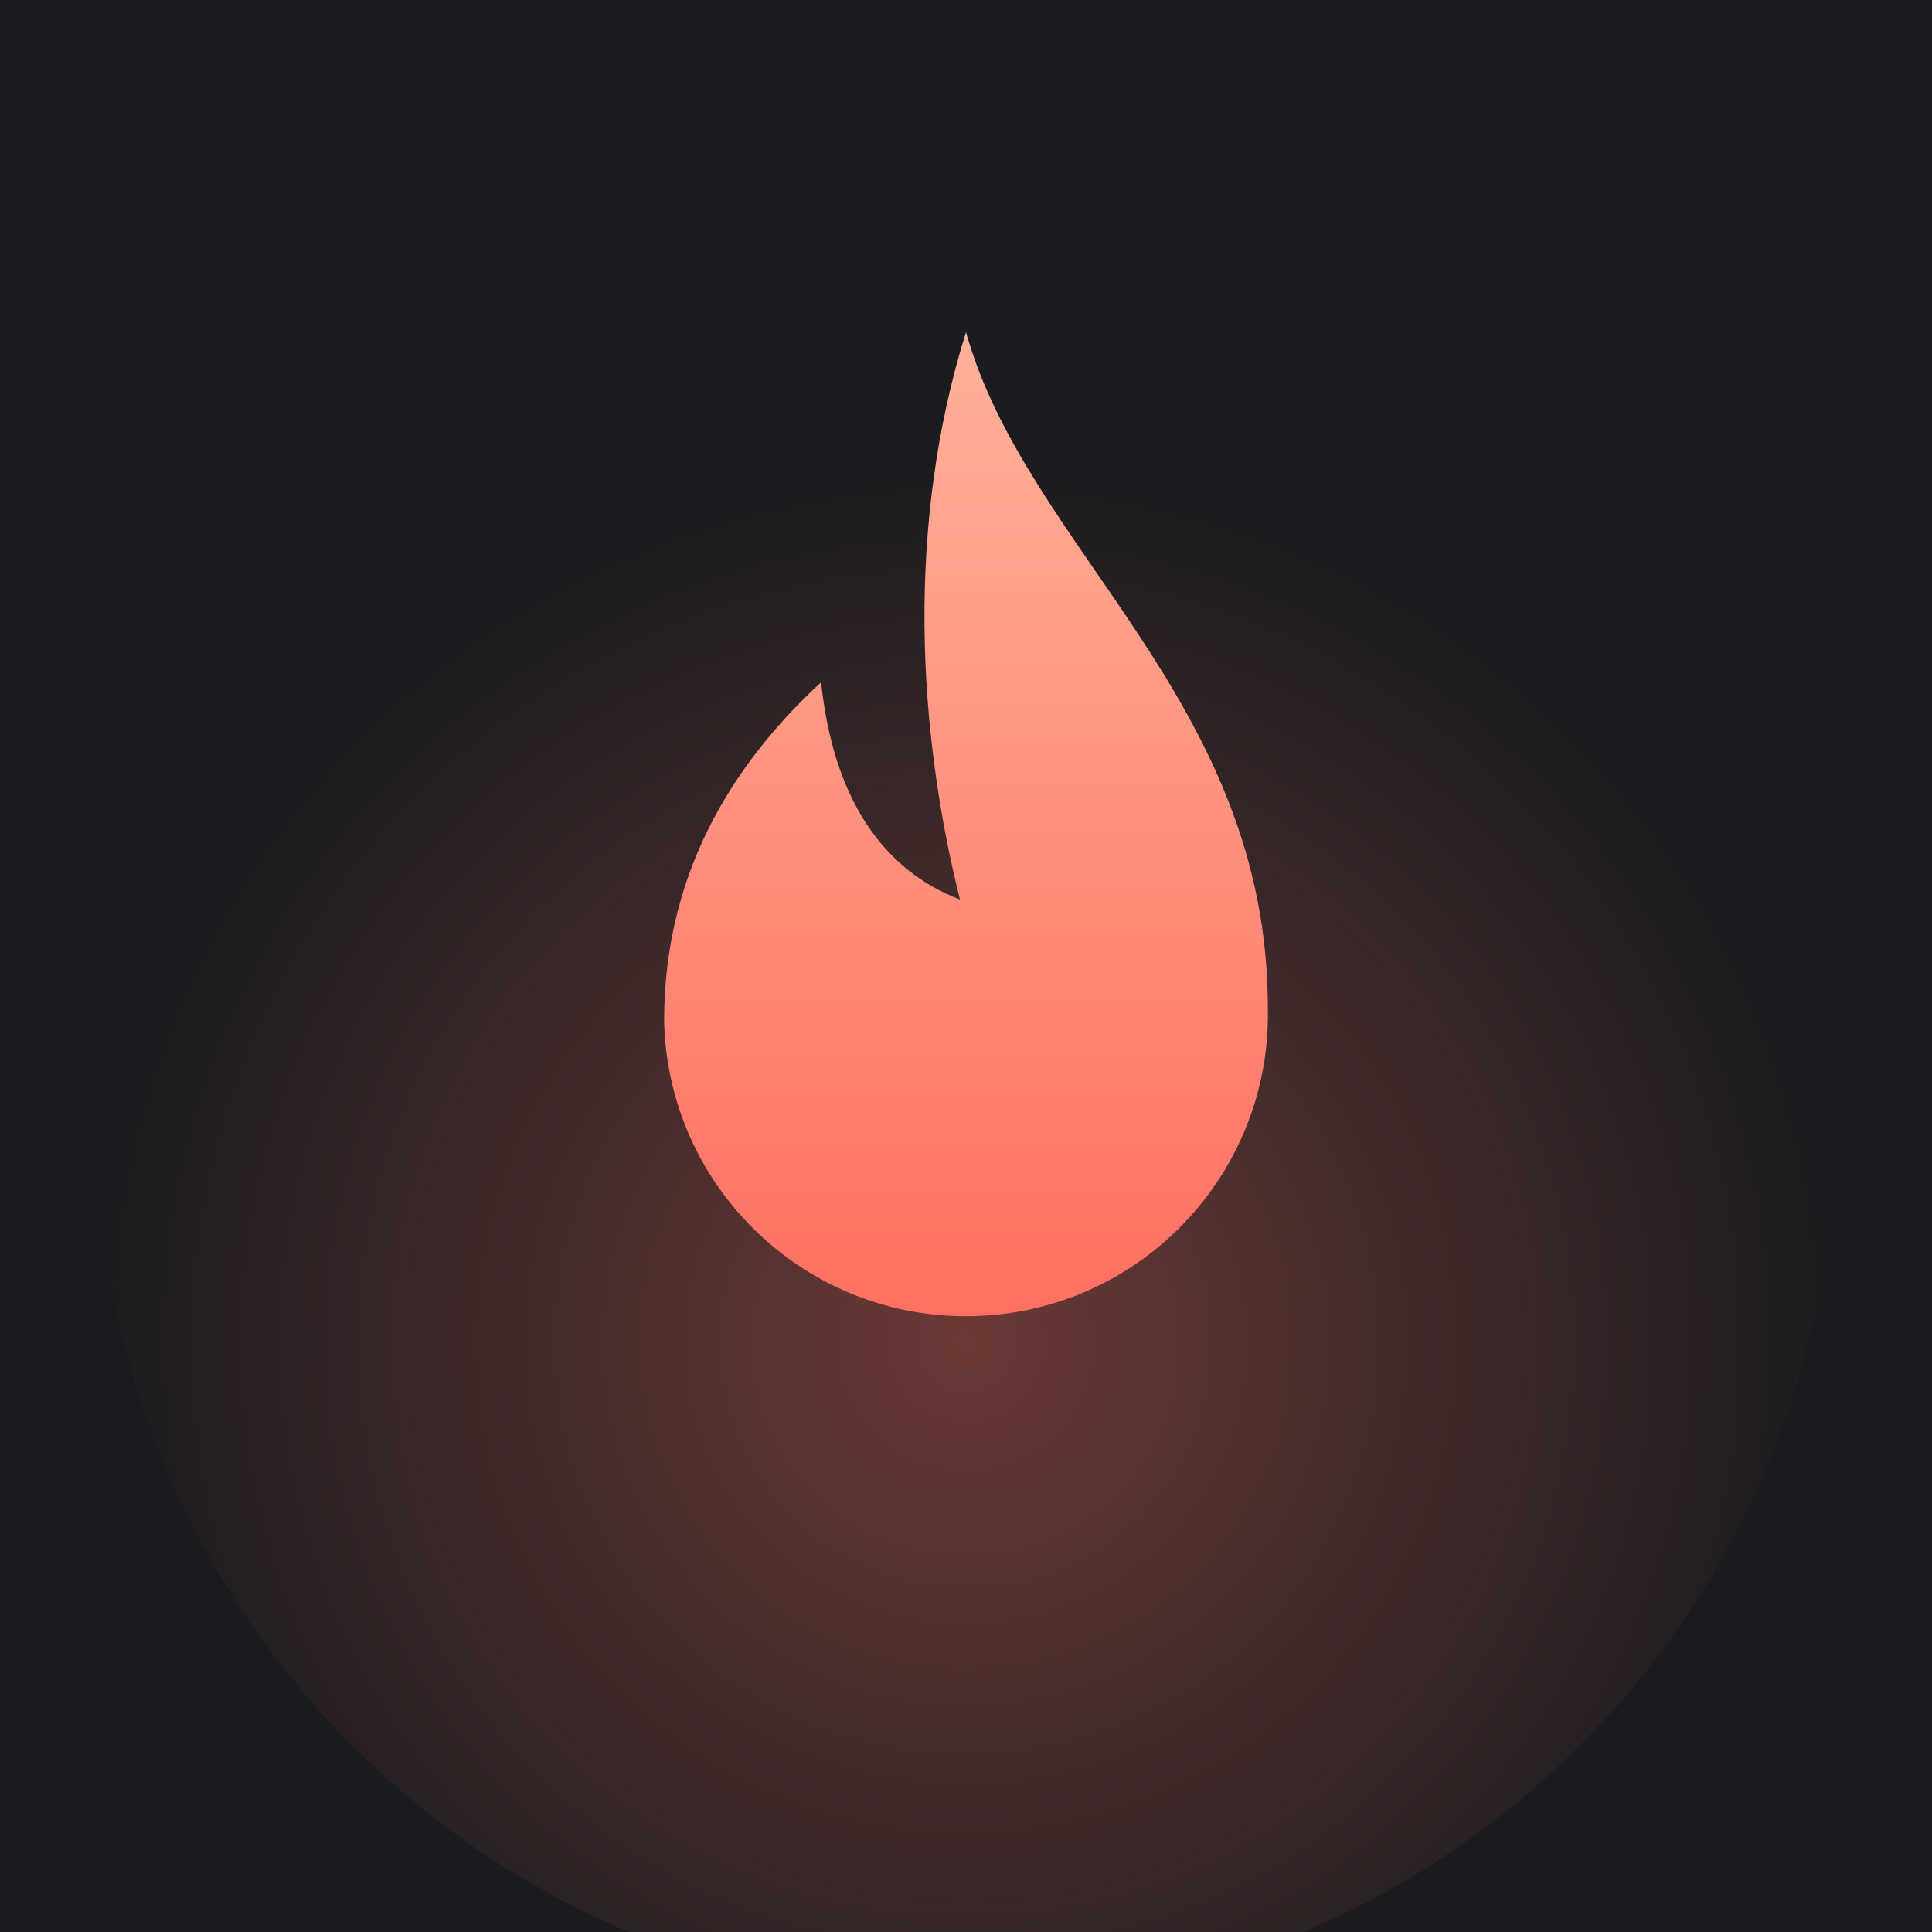
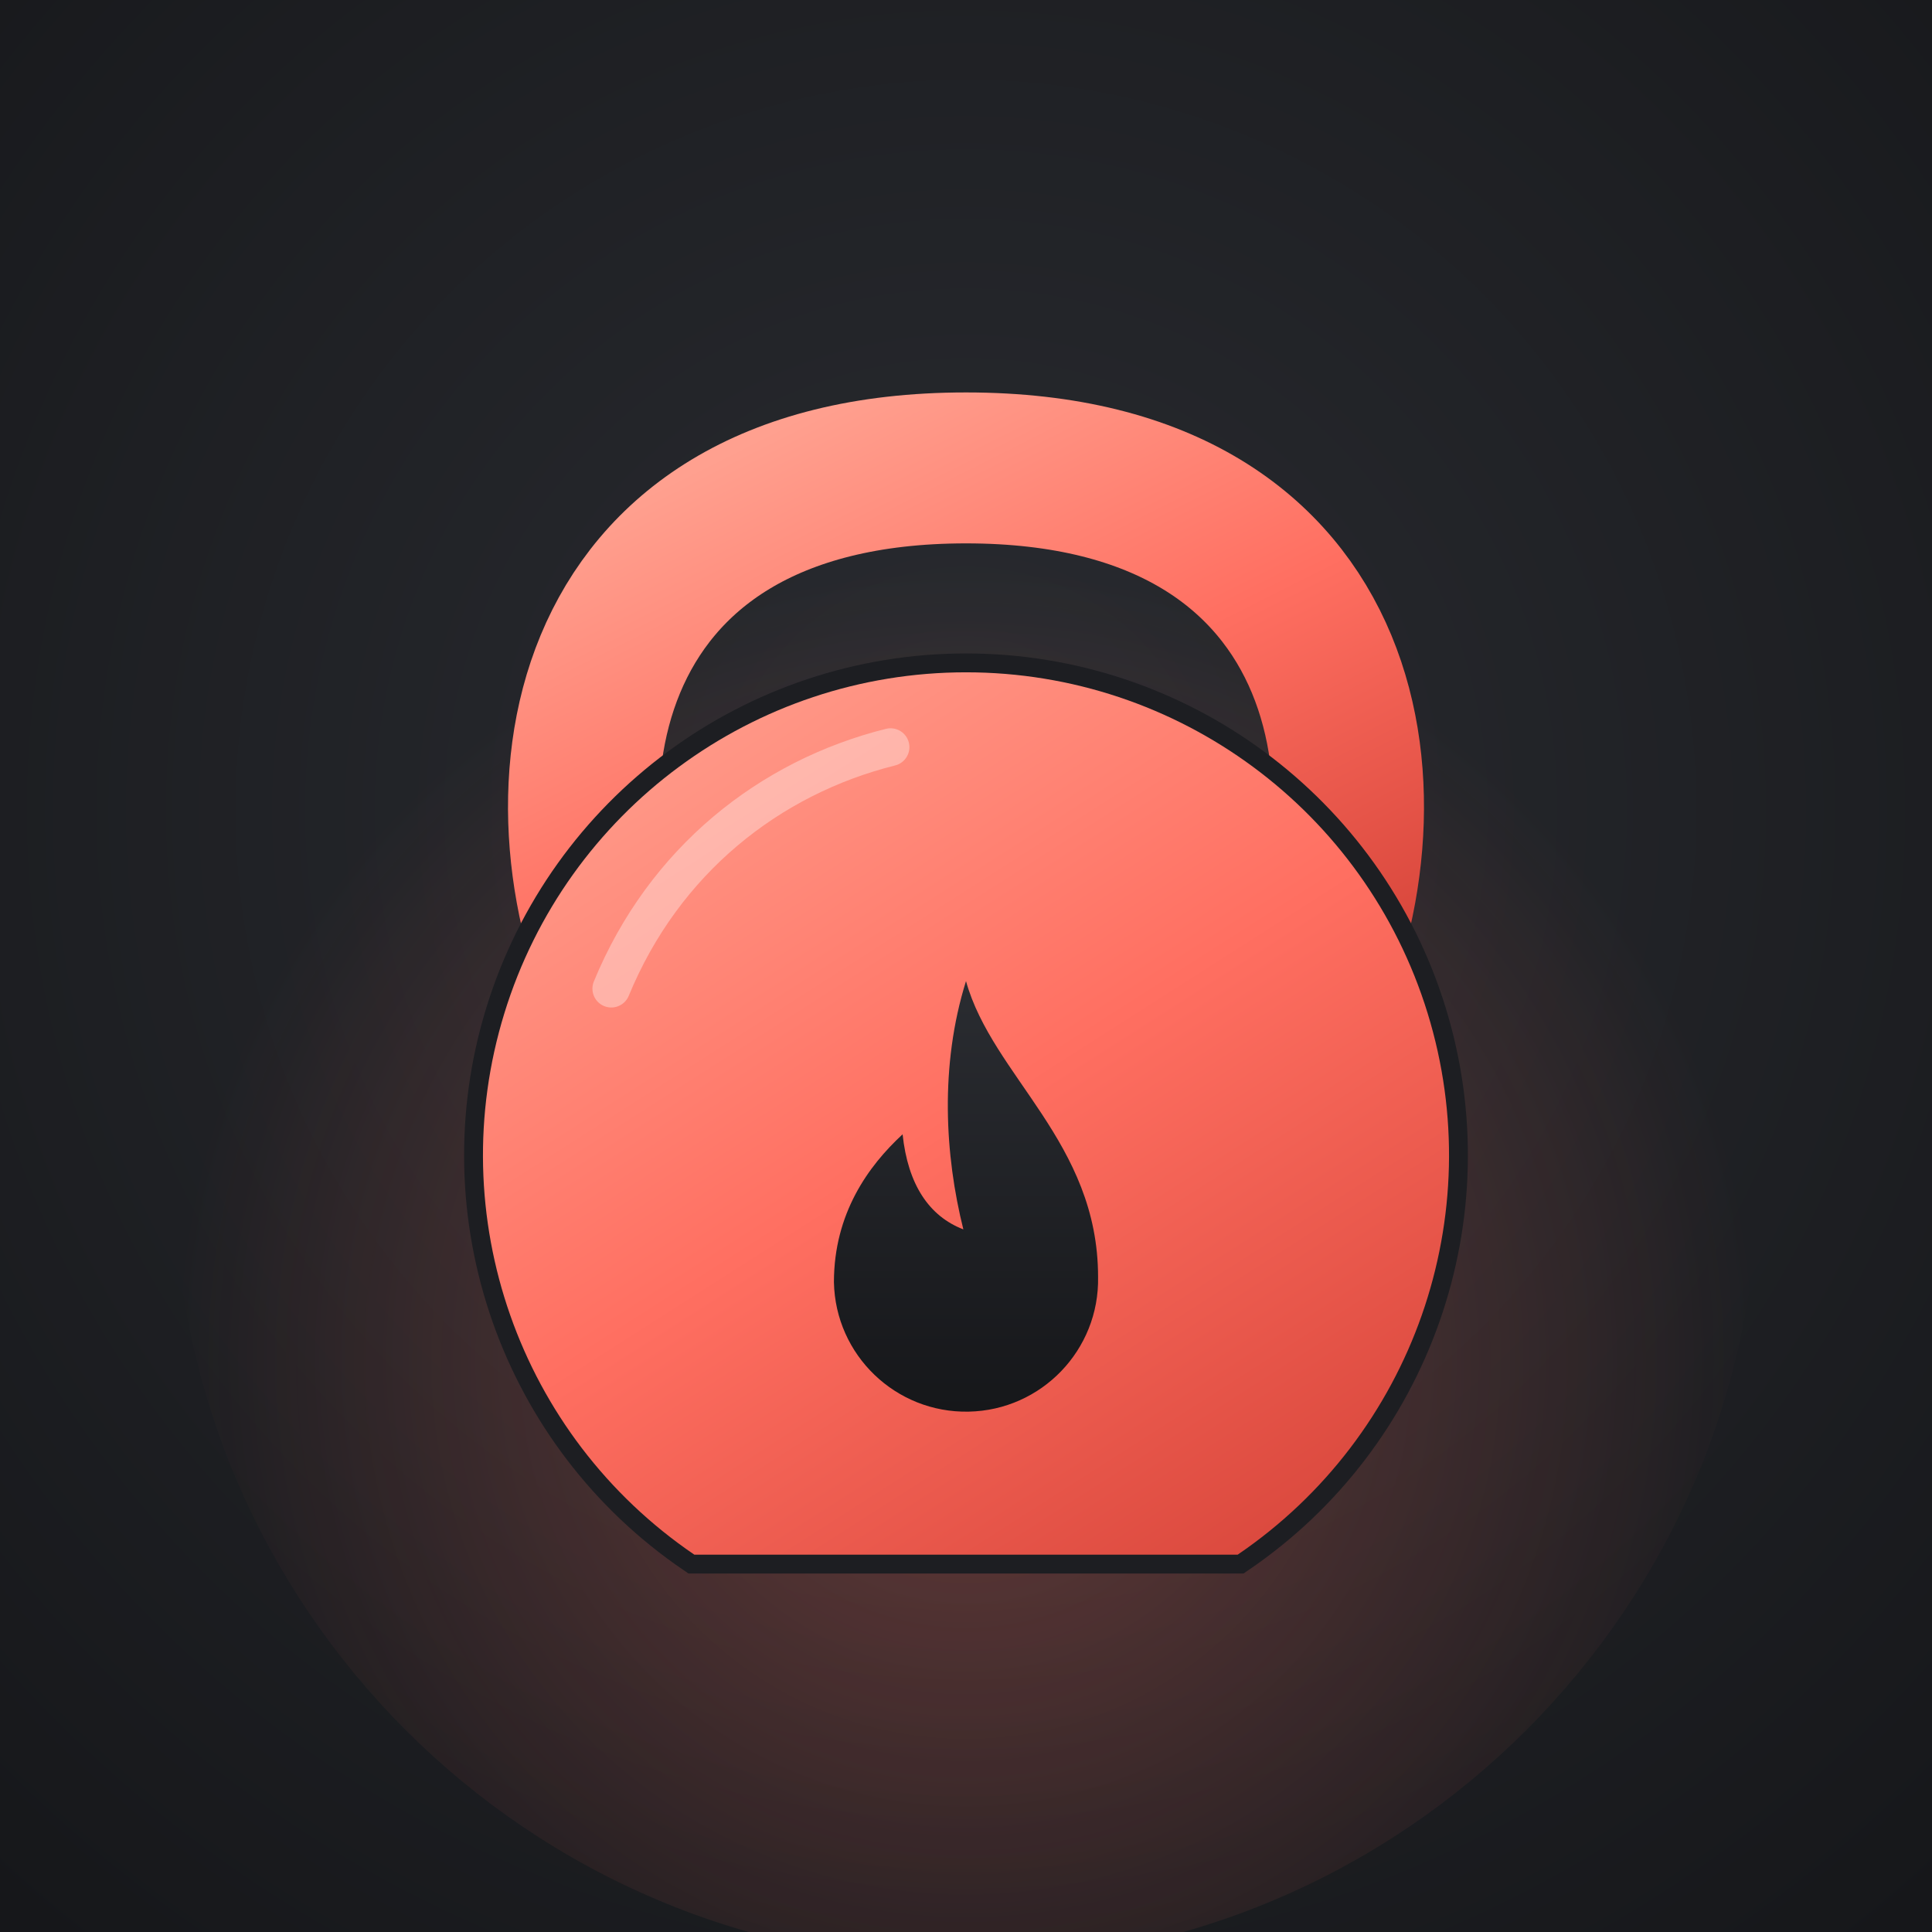
<svg xmlns="http://www.w3.org/2000/svg" viewBox="0 0 512 512">
  <defs>
+     <radialGradient id="bg" cx="0.5" cy="0.42" r="0.75">
+       <stop offset="0" stop-color="#2a2c31" />
+       <stop offset="1" stop-color="#16171a" />
+     </radialGradient>
    <radialGradient id="glow" cx="0.5" cy="0.62" r="0.5">
-       <stop offset="0" stop-color="#ff6f61" stop-opacity="0.35" />
+       <stop offset="0" stop-color="#ff6f61" stop-opacity="0.32" />
      <stop offset="1" stop-color="#ff6f61" stop-opacity="0" />
    </radialGradient>
+     <linearGradient id="bell" x1="0.15" y1="0" x2="0.85" y2="1">
+       <stop offset="0" stop-color="#ffa08f" />
+       <stop offset="0.5" stop-color="#ff6f61" />
+       <stop offset="1" stop-color="#d9473c" />
+     </linearGradient>
    <linearGradient id="flame" x1="0" y1="0" x2="0" y2="1">
-       <stop offset="0" stop-color="#ffb199" />
-       <stop offset="1" stop-color="#ff6f61" />
+       <stop offset="0" stop-color="#2a2c31" />
+       <stop offset="1" stop-color="#16171a" />
    </linearGradient>
  </defs>
-   <rect width="512" height="512" fill="#1b1c1f" />
-   <circle cx="256" cy="300" r="230" fill="url(#glow)" />
-   <g transform="translate(64 56) scale(16)">
+   <rect width="512" height="512" fill="url(#bg)" />
+   <circle cx="256" cy="310" r="210" fill="url(#glow)" />
+   <path d="M168 270 C140 214 150 124 256 124 C362 124 372 214 344 270" fill="none" stroke="url(#bell)" stroke-width="40" stroke-linecap="round" />
+   <path d="M184 412 A128 128 0 1 1 328 412 Z" fill="url(#bell)" stroke="#1d1e22" stroke-width="10" paint-order="stroke" />
+   <path d="M162 262 C176 228 204 206 236 198" fill="none" stroke="#fff" stroke-opacity="0.35" stroke-width="10" stroke-linecap="round" />
+   <g transform="translate(172 246) scale(7)">
    <path d="M12 2c1 3.6 5 6.1 5 11.2A5 5 0 0 1 7 13.4c0-2.6 1.3-4.4 2.6-5.6.2 1.9 1 3.1 2.3 3.6C11.2 8.6 11 5.2 12 2z" fill="url(#flame)" />
  </g>
</svg>
